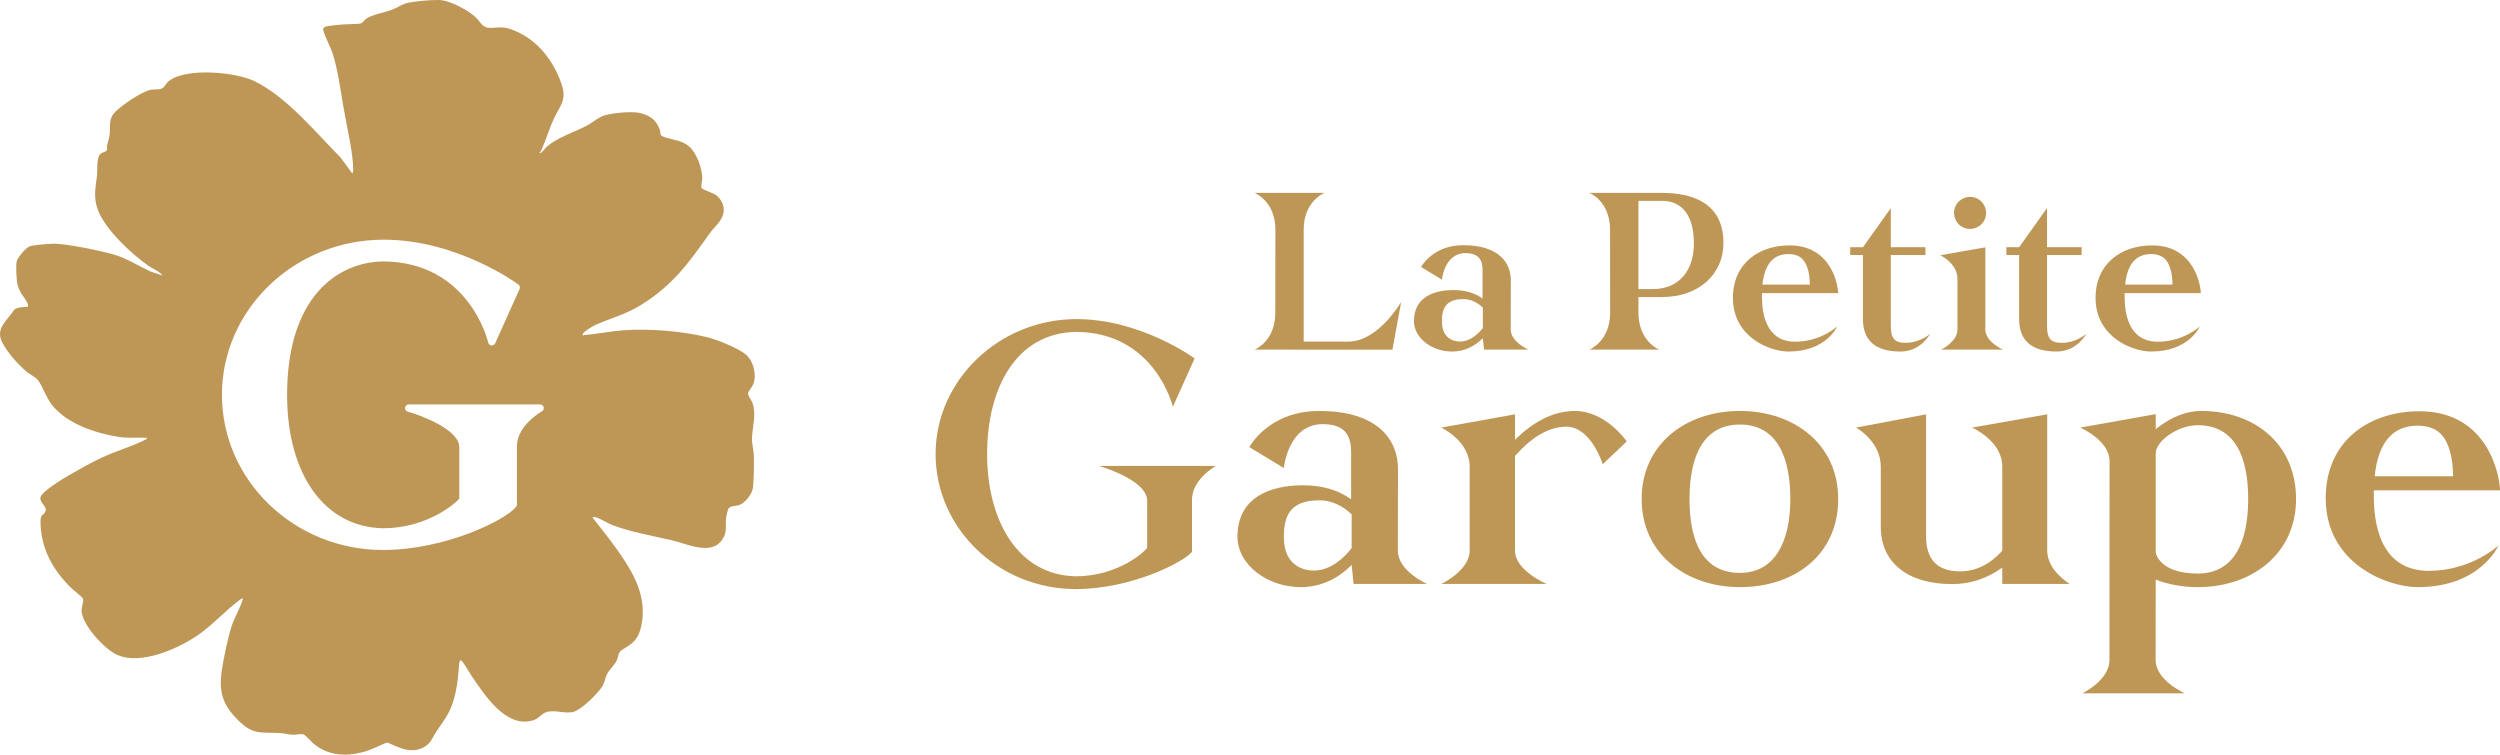
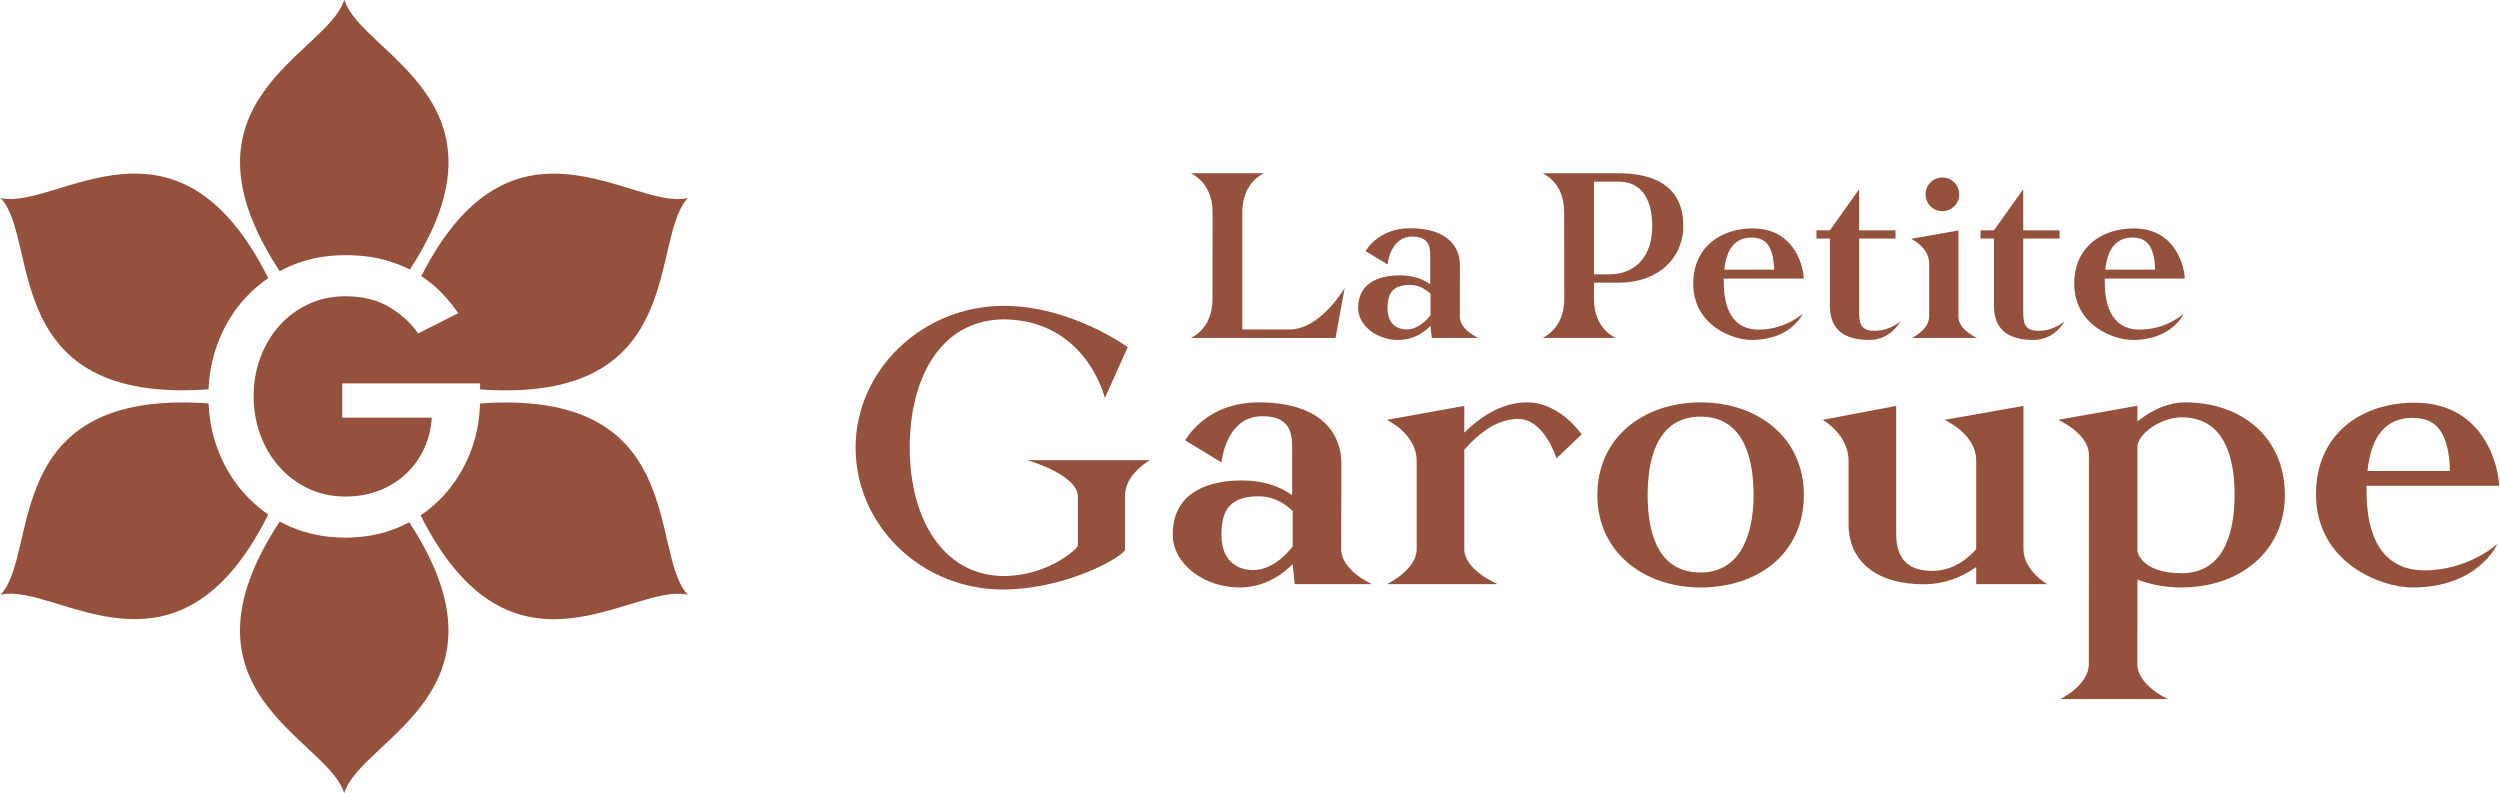
- <svg xmlns="http://www.w3.org/2000/svg" id="Layer_1" width="1080" height="326" viewBox="0 0 1080 326">
-   <path d="M325.136,174.231c-.525-1.527-2.036-3.037-1.972-4.405.032-.652,1.702-2.56,2.195-3.753,1.638-4.023.239-9.971-3.101-12.865-3.26-2.815-12.66-6.568-17.002-7.602-10.735-2.608-24.556-3.69-35.626-2.958-5.71.398-11.356,1.622-17.065,2.099-.334.032-.875.429-.875-.238-.032-1.018,4.469-3.674,5.487-4.119,6.6-2.926,13.264-4.628,19.546-8.524,14.091-8.699,20.866-18.399,29.995-31.249,1.416-1.988,3.626-3.864,4.867-6.075,1.988-3.483,1.177-7.188-1.813-9.939-1.304-1.193-6.187-2.576-6.616-3.324-.493-.891.207-3.149.223-4.262-.048-4.198-2.306-10.671-5.455-13.549-2.99-2.704-6.537-2.91-10.052-3.976-3.61-1.066-2.004-1.368-2.958-3.769-1.575-3.976-3.944-5.677-8.063-6.822-3.61-1.034-13.821-.095-17.065,1.479-2.306,1.097-4.358,2.942-6.68,4.119-5.264,2.672-12.453,5.009-16.874,8.842-.732.652-1.4,1.733-2.099,2.322-.254.223-.922.747-1.081.191.445-.207.636-.604.827-1.018,1.988-4.294,3.372-9.192,5.312-13.406,2.561-5.55,5.773-7.999,3.483-14.837-3.706-11.052-11.483-20.753-22.997-24.299-3.34-1.034-6.219.048-9.081-.35-2.242-.302-3.499-2.99-5.105-4.485-3.181-2.974-10.242-6.743-14.6-7.363-2.847-.398-13.153.509-15.793,1.415-1.829.62-3.817,1.988-5.853,2.735-3.26,1.193-8.525,2.02-11.26,3.992-.795.572-.938,1.431-2.115,1.861-1.018.366-6.489.318-8.191.493-1.606.175-5.248.461-6.568.795-1.288.318-1.718.747-1.368,2.02.922,3.181,3.133,6.949,4.167,10.369,2.195,7.172,3.276,15.712,4.565,23.091,1.288,7.427,4.135,19.465,4.119,26.574,0,.557-.127,1.034-.398,1.527l-5.073-6.934c-10.942-10.989-23.061-26.065-37.264-33.014-8.159-3.96-30.568-6.075-37.455.477-.875.843-1.256,2.131-2.449,2.687-1.463.668-3.229.334-4.739.589-3.833.652-13.121,6.965-15.793,9.939-2.688,2.974-1.606,5.979-2.083,9.589-.207,1.749-.779,3.053-1.113,4.644-.143.716.366,1.702-.366,2.274-.716.589-1.781.589-2.576,1.399-1.606,1.575-1.145,6.759-1.352,8.905-.573,5.471-1.718,9.271.254,14.885,3.006,8.476,14.457,19.179,21.932,24.411,1.972,1.368,4.66,2.226,6.091,4.198l-5.137-1.702c-4.914-2.274-10.258-5.677-15.411-7.22-5.519-1.638-21.502-5.025-26.878-4.803-1.813.064-8.62.557-9.956,1.113-1.813.763-5.073,4.676-5.63,6.504-.445,1.479-.048,8.778.429,10.353.302.986.875,2.258,1.352,3.181.652,1.225,3.896,4.85,2.99,6.043-.223.27-4.056-.143-5.837,1.32-2.847,4.548-8.207,7.92-5.28,13.883,2.131,4.373,6.839,9.653,10.608,12.833,1.368,1.177,3.881,2.369,4.93,3.705,1.956,2.513,3.451,7.252,5.853,10.416,6.425,8.476,19.387,12.674,29.693,14.185,3.865.557,7.698.08,11.594.302-.143.636-.652.763-1.145,1.018-5.805,2.91-12.723,4.819-18.656,7.649-4.246,2.004-9.399,4.882-13.487,7.252-2.592,1.511-12.469,7.283-12.803,9.971-.302,2.179,3.117,3.864,2.163,5.948-.922,1.972-2.115.938-2.099,4.484.064,11.18,5.153,20.562,13.057,28.387,1.082,1.065,4.787,3.817,5.233,4.723.525,1.034-.7,4.103-.557,5.614.604,5.995,9.288,15.569,14.727,18.399,10.386,5.359,27.912-2.64,36.453-8.858,6.06-4.389,11.356-10.257,17.113-14.551.445-.35.907-.604,1.447-.747-1.002,4.151-3.626,8.047-4.962,12.197-1.559,4.85-3.483,14.058-4.215,19.147-1.304,9.224.35,14.71,7.189,21.485,6.521,6.473,9.845,4.978,18.147,5.439,1.59.096,3.674.668,5.169.732,1.336.063,3.594-.461,4.58-.239,1.129.254,3.26,2.958,4.358,3.896,6.123,5.2,13.535,5.868,21.28,3.912,3.992-1.034,6.95-2.751,10.735-4.262,5.392,2.354,10.56,5.248,16.334,1.765,2.783-1.702,3.26-4.023,4.819-6.329,4.406-6.473,6.473-8.699,8.302-16.586,1.018-4.389,1.4-8.906,1.654-13.39.064-.207.573-.938.62-.97.684-.223,4.056,5.788,4.676,6.695,5.455,7.904,14.87,23.091,26.878,19.195,1.956-.62,3.515-2.704,5.169-3.356,3.674-1.463,8.525.891,12.262-.302,3.483-1.097,10.624-8.126,12.437-11.307.859-1.495,1.018-3.228,1.702-4.659,1.002-2.131,3.276-4.039,4.262-6.059.875-1.749.477-3.562,2.561-4.818,4.755-2.831,6.839-4.484,8.079-10.114,2.783-12.802-3.499-23.377-10.656-33.364-3.324-4.612-6.871-9.112-10.401-13.565.414-.286.716-.254,1.177-.159,1.59.254,5.694,2.799,7.729,3.562,8.572,3.101,16.715,4.437,25.447,6.441,6.584,1.511,17.145,6.965,21.916-.604,2.02-3.212,1.066-5.789,1.447-9.096.08-.557.779-3.705.986-3.976,1.034-1.399,3.451-1.002,4.946-1.67,2.417-1.05,4.994-4.246,5.551-6.791.525-2.401.62-11.514.525-14.312-.08-2.401-.875-5.216-.827-7.586.127-4.771,1.972-10.241.286-15.139ZM234.1,177.682c-.111.064-10.767,6.107-10.767,14.965v25.254c0,.35-.111.684-.334.954-4.31,5.725-30.536,18.733-57.573,18.733-38.345,0-69.549-30.072-69.549-67.014s31.363-67.03,69.899-67.03c31.443,0,57.096,18.574,58.178,19.369.604.445.811,1.256.509,1.94l-10.56,23.472c-.27.62-.907.986-1.59.922-.684-.064-1.241-.557-1.4-1.225-.334-1.415-8.652-34.938-45.55-35.097-.064.016-.143.016-.207.016-19.88.493-41.128,15.887-41.128,57.632,0,34.541,16.27,57.155,41.431,57.632,19.069,0,31.363-10.798,32.954-12.77v-22.264c0-7.458-16.079-13.613-22.282-15.346-.763-.207-1.241-.954-1.145-1.749.111-.779.779-1.367,1.575-1.367h56.762c.732,0,1.352.477,1.543,1.193.175.7-.143,1.431-.763,1.781Z" style="fill:#be9757;" />
-   <path d="M605.303,130.446l-3.774,20.614-59.562-.026s8.954-3.412,8.954-15.914c0-8.966.046-23.784.046-35.866,0-12.424-9-15.94-9-15.94h30.181s-8.954,3.516-8.954,15.94v48.306h19.336c12.889,0,22.773-17.114,22.773-17.114Z" style="fill:#be9757;" />
-   <path d="M660.272,151.034h-19.174l-.508-4.955c-3.417,3.441-7.855,5.788-13.317,5.788-8.45,0-16.455-5.678-16.455-13.15,0-10.5,8.854-13.412,17.068-13.412,5.015,0,9.205,1.219,12.568,3.657v-9.741c0-4.053.712-9.863-7.403-9.863-9.094,0-10.142,11.461-10.142,11.461l-8.995-5.468s4.938-9.43,18.221-9.43c15.764,0,20.544,7.946,20.544,15.135l-.044,21.277c0,5.366,7.636,8.7,7.636,8.7ZM640.59,132.882c-2.576-2.437-5.394-3.656-8.454-3.656-7.919,0-9.227,4.461-9.227,9.601,0,7.414,5.086,8.723,7.818,8.723,5.427,0,9.288-5.151,9.864-5.856v-8.811Z" style="fill:#be9757;" />
-   <path d="M744.53,104.958c0,13.284-10.347,23.362-26.555,23.362h-10.165v6.774c0,12.424,8.954,15.94,8.954,15.94h-30.181s9-3.516,9-15.94c0-12.082-.046-26.899-.046-35.866,0-12.502-8.954-15.914-8.954-15.914l31.392.009c12.923,0,26.555,4.211,26.554,21.635ZM731.758,105.268c0-12.421-5.213-18.493-13.783-18.493h-10.165v38.093h6.332c11.418,0,17.616-8.267,17.616-19.6Z" style="fill:#be9757;" />
-   <path d="M775.526,147.616c11.071,0,18.122-6.584,18.122-6.584,0,0-4.611,10.835-21.031,10.835-8.066,0-24-6.225-24-23.149,0-15.034,11.334-22.716,24.454-22.716,18.256,0,21,17.433,21,20.628h-32.908v1.342c0,6.704,1.335,19.643,14.364,19.643ZM761.39,122.961h20.454c-.061-4.28-.803-7.55-2.227-9.81-1.425-2.26-3.757-3.391-7-3.391-6.576,0-10.318,4.4-11.227,13.2Z" style="fill:#be9757;" />
-   <path d="M833.838,144.157s-3.903,7.704-12.818,7.704c-10.818,0-16.227-4.691-16.227-14.073v-27.617h-5.5v-3.372h5.5l12.045-16.907v16.907h14.955v3.373h-14.955v30.61c0,5.46,1.636,7.319,6.409,7.319,6.375,0,10.591-3.942,10.591-3.942Z" style="fill:#be9757;" />
-   <path d="M845.622,142.334v-21.926c0-6.642-7.409-10.15-7.409-10.15l19.454-3.416v35.493c0,5.365,7.636,8.699,7.636,8.699h-26.772s7.09-3.386,7.091-8.7ZM848.417,98.38c-3.535-1.464-5.214-5.516-3.749-9.051,1.464-3.534,5.517-5.213,9.051-3.749,3.535,1.464,5.214,5.516,3.749,9.051-1.464,3.534-5.517,5.213-9.051,3.749Z" style="fill:#be9757;" />
-   <path d="M901.306,144.157s-3.903,7.704-12.818,7.704c-10.818,0-16.227-4.691-16.227-14.073v-27.617h-5.5v-3.372h5.5l12.045-16.907v16.907h14.955v3.373h-14.955v30.61c0,5.46,1.636,7.319,6.409,7.319,6.375,0,10.591-3.942,10.591-3.942Z" style="fill:#be9757;" />
-   <path d="M932.194,147.616c11.071,0,18.122-6.584,18.122-6.584,0,0-4.611,10.835-21.031,10.835-8.066,0-24-6.225-24-23.149,0-15.034,11.334-22.716,24.454-22.716,18.256,0,21,17.433,21,20.628h-32.908v1.342c0,6.704,1.335,19.643,14.364,19.643ZM918.057,122.961h20.454c-.061-4.28-.803-7.55-2.227-9.81-1.425-2.26-3.757-3.391-7-3.391-6.576,0-10.318,4.4-11.227,13.2Z" style="fill:#be9757;" />
-   <path d="M474.679,201.272h50.59s-10.326,5.727-10.326,14.572v22.513c-3.255,4.315-26.074,16.125-50.196,16.125-33.52,0-60.568-26.337-60.568-58.313s27.487-58.323,60.88-58.323c27.889,0,51.016,16.991,51.016,16.991l-9.401,20.92s-7.554-32.385-42.203-32.387l-.002.02c-25.341.62-38.032,24.004-38.032,52.78s13.319,52.323,38.31,52.787c18.73,0,30.665-11.361,30.825-12.426v-20.211c0-9.189-20.892-15.046-20.892-15.046v-.002Z" style="fill:#be9757;" />
-   <path d="M616.511,252.26h-31.762l-.84-8.208c-5.66,5.701-13.012,9.589-22.061,9.589-13.996,0-27.256-9.406-27.256-21.783,0-17.393,14.666-22.216,28.273-22.216,8.307,0,15.247,2.019,20.819,6.057v-16.135c0-6.714,1.179-16.338-12.263-16.338-15.064,0-16.801,18.987-16.801,18.987l-14.898-9.058s8.179-15.621,30.183-15.621c26.113,0,34.032,13.162,34.032,25.072l-.074,35.244c0,8.889,12.649,14.411,12.649,14.411ZM583.91,222.193c-4.267-4.038-8.935-6.057-14.005-6.057-13.117,0-15.285,7.389-15.285,15.904,0,12.281,8.425,14.449,12.951,14.449,8.99,0,15.384-8.533,16.339-9.701v-14.595Z" style="fill:#be9757;" />
-   <path d="M702.74,190.694l-10.354,9.849s-4.985-16.205-15.701-16.205c-8.182,0-15.586,5.138-22.211,12.653v40.858c0,8.715,13.703,14.41,13.703,14.41h-45.477s12.198-5.824,12.198-14.41v-36.248c0-11.154-12.273-16.885-12.273-16.885l31.85-5.73v10.996c7.528-7.379,16.138-12.449,25.825-12.449,13.575,0,22.442,13.162,22.441,13.161Z" style="fill:#be9757;" />
-   <path d="M794.106,215.587c0,24.248-19.011,38.054-42.46,38.054s-42.461-14.583-42.461-38.054c0-23.637,19.011-38.054,42.461-38.054s42.46,14.416,42.46,38.054ZM773.425,215.586c0-18.445-5.987-32.186-21.779-32.186s-21.78,13.741-21.78,32.186,5.825,31.897,21.78,31.897c15.066,0,21.779-13.452,21.779-31.897Z" style="fill:#be9757;" />
-   <path d="M894.112,252.258h-29.138v-7.019c-6.677,4.727-13.891,7.091-21.647,7.091-18.721,0-30.832-8.873-30.832-24.786v-25.944c0-11.002-10.692-16.885-10.692-16.885l30.268-5.73v52.718c0,10.076,4.894,15.113,14.682,15.113,6.777,0,12.85-2.961,18.221-8.882v-36.464c0-11.024-13.026-16.755-13.026-16.755l32.452-5.73v58.864c0,8.715,9.713,14.41,9.713,14.41h0Z" style="fill:#be9757;" />
-   <path d="M991.897,215.586c0,23.637-19.01,38.054-42.46,38.054-6.503,0-12.653-1.124-18.162-3.232l-.036,34.714c0,8.888,12.649,14.41,12.649,14.41h-44.348s11.746-5.608,11.746-14.41l.036-85.996c0-8.887-12.649-14.41-12.649-14.41l32.602-5.802v6.514c3.195-2.659,10.63-7.895,19.635-7.895,23.45,0,40.987,14.583,40.986,38.054ZM971.216,215.586c0-18.445-5.823-31.897-21.778-31.897-8.799,0-18.162,7.002-18.162,12.092v42.966s1.399,9.025,18.162,9.025c15.774,0,21.779-13.741,21.778-32.186Z" style="fill:#be9757;" />
-   <path d="M1049.28,246.598c18.339,0,30.019-10.906,30.019-10.906,0,0-7.638,17.949-34.839,17.949-13.362,0-39.755-10.312-39.755-38.346,0-24.904,18.774-37.629,40.509-37.629,30.24,0,34.785,28.878,34.785,34.17h-54.513v2.224c0,11.106,2.211,32.539,23.793,32.539ZM1025.863,205.758h33.882c-.101-7.089-1.33-12.506-3.689-16.251-2.36-3.744-6.224-5.616-11.596-5.616-10.893,0-17.092,7.289-18.598,21.866Z" style="fill:#be9757;" />
+ <svg xmlns="http://www.w3.org/2000/svg" id="Layer_1" data-name="Layer 1" width="1028" height="326" viewBox="0 0 1028 326">
+   <g>
+     <path d="M552.944,118.371l-3.774,20.614-59.562-.026s8.954-3.412,8.954-15.914c0-8.966.046-23.784.046-35.866,0-12.424-9-15.94-9-15.94h30.181s-8.954,3.516-8.954,15.94v48.306h19.336c12.889,0,22.773-17.114,22.773-17.114Z" style="fill: #94523d;" />
+     <path d="M607.913,138.959h-19.174l-.508-4.955c-3.417,3.441-7.855,5.788-13.317,5.788-8.45,0-16.455-5.678-16.455-13.15,0-10.5,8.854-13.412,17.068-13.412,5.015,0,9.205,1.219,12.568,3.657v-9.741c0-4.053.712-9.863-7.403-9.863-9.094,0-10.142,11.461-10.142,11.461l-8.995-5.468s4.938-9.43,18.221-9.43c15.764,0,20.544,7.946,20.544,15.135l-.044,21.277c0,5.366,7.636,8.7,7.636,8.7h.001ZM588.231,120.807c-2.576-2.437-5.394-3.656-8.454-3.656-7.919,0-9.227,4.461-9.227,9.601,0,7.414,5.086,8.723,7.818,8.723,5.427,0,9.288-5.151,9.864-5.856v-8.811h-.001Z" style="fill: #94523d;" />
+     <path d="M692.171,92.883c0,13.284-10.347,23.362-26.555,23.362h-10.165v6.774c0,12.424,8.954,15.94,8.954,15.94h-30.181s9-3.516,9-15.94c0-12.082-.046-26.899-.046-35.866,0-12.502-8.954-15.914-8.954-15.914l31.392.009c12.923,0,26.555,4.211,26.554,21.635h0ZM679.399,93.193c0-12.421-5.213-18.493-13.783-18.493h-10.165v38.093h6.332c11.418,0,17.616-8.267,17.616-19.6Z" style="fill: #94523d;" />
+     <path d="M723.167,135.541c11.071,0,18.122-6.584,18.122-6.584,0,0-4.611,10.835-21.031,10.835-8.066,0-24-6.225-24-23.149,0-15.034,11.334-22.716,24.454-22.716,18.256,0,21,17.433,21,20.628h-32.908v1.342c0,6.704,1.335,19.643,14.364,19.643h0ZM709.031,110.886h20.454c-.061-4.28-.803-7.55-2.227-9.81-1.425-2.26-3.757-3.391-7-3.391-6.576,0-10.318,4.4-11.227,13.2h0Z" style="fill: #94523d;" />
+     <path d="M781.479,132.082s-3.903,7.704-12.818,7.704c-10.818,0-16.227-4.691-16.227-14.073v-27.617h-5.5v-3.372h5.5l12.045-16.907v16.907h14.955v3.373h-14.955v30.61c0,5.46,1.636,7.319,6.409,7.319,6.375,0,10.591-3.942,10.591-3.942v-.002Z" style="fill: #94523d;" />
+     <path d="M793.263,130.259v-21.926c0-6.642-7.409-10.15-7.409-10.15l19.454-3.416v35.493c0,5.365,7.636,8.699,7.636,8.699h-26.772s7.09-3.386,7.091-8.7ZM796.058,86.305c-3.535-1.464-5.214-5.516-3.749-9.051,1.464-3.534,5.517-5.213,9.051-3.749,3.535,1.464,5.214,5.516,3.749,9.051-1.464,3.534-5.517,5.213-9.051,3.749Z" style="fill: #94523d;" />
+     <path d="M848.947,132.082s-3.903,7.704-12.818,7.704c-10.818,0-16.227-4.691-16.227-14.073v-27.617h-5.5v-3.372h5.5l12.045-16.907v16.907h14.955v3.373h-14.955v30.61c0,5.46,1.636,7.319,6.409,7.319,6.375,0,10.591-3.942,10.591-3.942v-.002Z" style="fill: #94523d;" />
+     <path d="M879.835,135.541c11.071,0,18.122-6.584,18.122-6.584,0,0-4.611,10.835-21.031,10.835-8.066,0-24-6.225-24-23.149,0-15.034,11.334-22.716,24.454-22.716,18.256,0,21,17.433,21,20.628h-32.908v1.342c0,6.704,1.335,19.643,14.364,19.643h0ZM865.698,110.886h20.454c-.061-4.28-.803-7.55-2.227-9.81-1.425-2.26-3.757-3.391-7-3.391-6.576,0-10.318,4.4-11.227,13.2h0Z" style="fill: #94523d;" />
+     <path d="M422.32,189.197h50.59s-10.326,5.727-10.326,14.572v22.513c-3.255,4.315-26.074,16.125-50.196,16.125-33.52,0-60.568-26.337-60.568-58.313s27.487-58.323,60.88-58.323c27.889,0,51.016,16.991,51.016,16.991l-9.401,20.92s-7.554-32.385-42.203-32.387l-.002.02c-25.341.62-38.032,24.004-38.032,52.78s13.319,52.323,38.31,52.787c18.73,0,30.665-11.361,30.825-12.426v-20.211c0-9.189-20.892-15.046-20.892-15.046v-.002h-.001Z" style="fill: #94523d;" />
+     <path d="M564.152,240.185h-31.762l-.84-8.208c-5.66,5.701-13.012,9.589-22.061,9.589-13.996,0-27.256-9.406-27.256-21.783,0-17.393,14.666-22.216,28.273-22.216,8.307,0,15.247,2.019,20.819,6.057v-16.135c0-6.714,1.179-16.338-12.263-16.338-15.064,0-16.801,18.987-16.801,18.987l-14.898-9.058s8.179-15.621,30.183-15.621c26.113,0,34.032,13.162,34.032,25.072l-.074,35.244c0,8.889,12.649,14.411,12.649,14.411h0ZM531.551,210.118c-4.267-4.038-8.935-6.057-14.005-6.057-13.117,0-15.285,7.389-15.285,15.904,0,12.281,8.425,14.449,12.951,14.449,8.99,0,15.384-8.533,16.339-9.701v-14.595Z" style="fill: #94523d;" />
+     <path d="M650.381,178.619l-10.354,9.849s-4.985-16.205-15.701-16.205c-8.182,0-15.586,5.138-22.211,12.653v40.858c0,8.715,13.703,14.41,13.703,14.41h-45.477s12.198-5.824,12.198-14.41v-36.248c0-11.154-12.273-16.885-12.273-16.885l31.85-5.73v10.996c7.528-7.379,16.138-12.449,25.825-12.449,13.575,0,22.442,13.162,22.441,13.161h0Z" style="fill: #94523d;" />
+     <path d="M741.747,203.512c0,24.248-19.011,38.054-42.46,38.054s-42.461-14.583-42.461-38.054c0-23.637,19.011-38.054,42.461-38.054s42.46,14.416,42.46,38.054ZM721.066,203.511c0-18.445-5.987-32.186-21.779-32.186s-21.78,13.741-21.78,32.186,5.825,31.897,21.78,31.897c15.066,0,21.779-13.452,21.779-31.897Z" style="fill: #94523d;" />
+     <path d="M841.753,240.183h-29.138v-7.019c-6.677,4.727-13.891,7.091-21.647,7.091-18.721,0-30.832-8.873-30.832-24.786v-25.944c0-11.002-10.692-16.885-10.692-16.885l30.268-5.73v52.718c0,10.076,4.894,15.113,14.682,15.113,6.777,0,12.85-2.961,18.221-8.882v-36.464c0-11.024-13.026-16.755-13.026-16.755l32.452-5.73v58.864c0,8.715,9.713,14.41,9.713,14.41h-.001Z" style="fill: #94523d;" />
+     <path d="M939.538,203.511c0,23.637-19.01,38.054-42.46,38.054-6.503,0-12.653-1.124-18.162-3.232l-.036,34.714c0,8.888,12.649,14.41,12.649,14.41h-44.348s11.746-5.608,11.746-14.41l.036-85.996c0-8.887-12.649-14.41-12.649-14.41l32.602-5.802v6.514c3.195-2.659,10.63-7.895,19.635-7.895,23.45,0,40.987,14.583,40.986,38.054h.001ZM918.857,203.511c0-18.445-5.823-31.897-21.778-31.897-8.799,0-18.162,7.002-18.162,12.092v42.966s1.399,9.025,18.162,9.025c15.774,0,21.779-13.741,21.778-32.186h0Z" style="fill: #94523d;" />
+     <path d="M996.921,234.523c18.339,0,30.019-10.906,30.019-10.906,0,0-7.638,17.949-34.839,17.949-13.362,0-39.755-10.312-39.755-38.346,0-24.904,18.774-37.629,40.509-37.629,30.24,0,34.785,28.878,34.785,34.17h-54.513v2.224c0,11.106,2.211,32.539,23.793,32.539h0ZM973.504,193.683h33.882c-.101-7.089-1.33-12.506-3.689-16.251-2.36-3.744-6.224-5.616-11.596-5.616-10.893,0-17.092,7.289-18.598,21.866h0Z" style="fill: #94523d;" />
+   </g>
+   <g>
+     <path d="M.38,81.523l.049-.079c22.813,5.107,72.278-42.221,109.877,32.918-3.226,2.177-6.186,4.701-8.868,7.551-5.008,5.315-8.888,11.49-11.629,18.507-2.415,6.186-3.771,12.737-4.058,19.675C-.323,166.241,16.324,98.862.38,81.523Z" style="fill: #94523d;" />
+     <path d="M110.316,211.58C72.697,286.777,23.222,239.42.409,244.517l-.049-.069c15.954-17.34-.683-84.739,85.402-78.563.297,6.928,1.643,13.47,4.048,19.616,2.742,7.017,6.621,13.183,11.629,18.507,2.692,2.85,5.651,5.374,8.878,7.571Z" style="fill: #94523d;" />
+     <path d="M168.263,214.737c45.813,69.863-19.705,88.994-26.682,111.263h-.089c-6.987-22.298-72.664-41.479-26.455-111.55,1.366.742,2.781,1.435,4.236,2.078,6.869,3.028,14.44,4.543,22.704,4.543,8.155,0,15.598-1.475,22.328-4.414,1.356-.594,2.672-1.237,3.959-1.92Z" style="fill: #94523d;" />
+     <path d="M115.007,111.501C68.887,41.439,134.544,22.299,141.531,0h.089c6.958,22.219,72.209,41.35,26.93,110.827-3.098-1.584-6.512-2.88-10.234-3.899-4.84-1.336-10.283-1.999-16.34-1.999-8.264,0-15.835,1.504-22.704,4.503-1.465.633-2.89,1.326-4.266,2.068Z" style="fill: #94523d;" />
+     <path d="M282.733,244.478l-.049.079c-22.783-5.097-72.159,42.112-109.729-32.64,3.226-2.167,6.186-4.681,8.888-7.532,4.949-5.236,8.779-11.293,11.5-18.161,2.494-6.334,3.85-13.104,4.048-20.329,86.035-6.136,69.398,61.243,85.342,78.583Z" style="fill: #94523d;" />
+     <path d="M173.232,113.549c37.559-73.971,86.748-26.989,109.471-32.066l.049.069c-15.954,17.33.673,84.699-85.332,78.573v-2.474h-56.71v14.093h36.837c-.277,4.523-1.326,8.759-3.137,12.688-1.811,3.939-4.276,7.373-7.383,10.323-3.118,2.939-6.78,5.245-10.996,6.918-4.216,1.673-8.897,2.504-14.054,2.504-5.483,0-10.54-1.089-15.152-3.266-4.612-2.187-8.601-5.166-11.975-8.957-3.365-3.791-5.968-8.185-7.809-13.163-1.831-4.978-2.751-10.273-2.751-15.875s.92-10.887,2.751-15.835c1.841-4.949,4.444-9.323,7.809-13.114,3.375-3.791,7.363-6.77,11.975-8.917,4.612-2.148,9.669-3.226,15.152-3.226,7.076,0,13.074,1.465,18.003,4.375,4.919,2.91,8.907,6.552,11.966,10.907l16.469-8.313c-1.979-2.999-4.384-5.928-7.215-8.789-2.336-2.356-4.988-4.513-7.967-6.453Z" style="fill: #94523d;" />
+   </g>
</svg>
